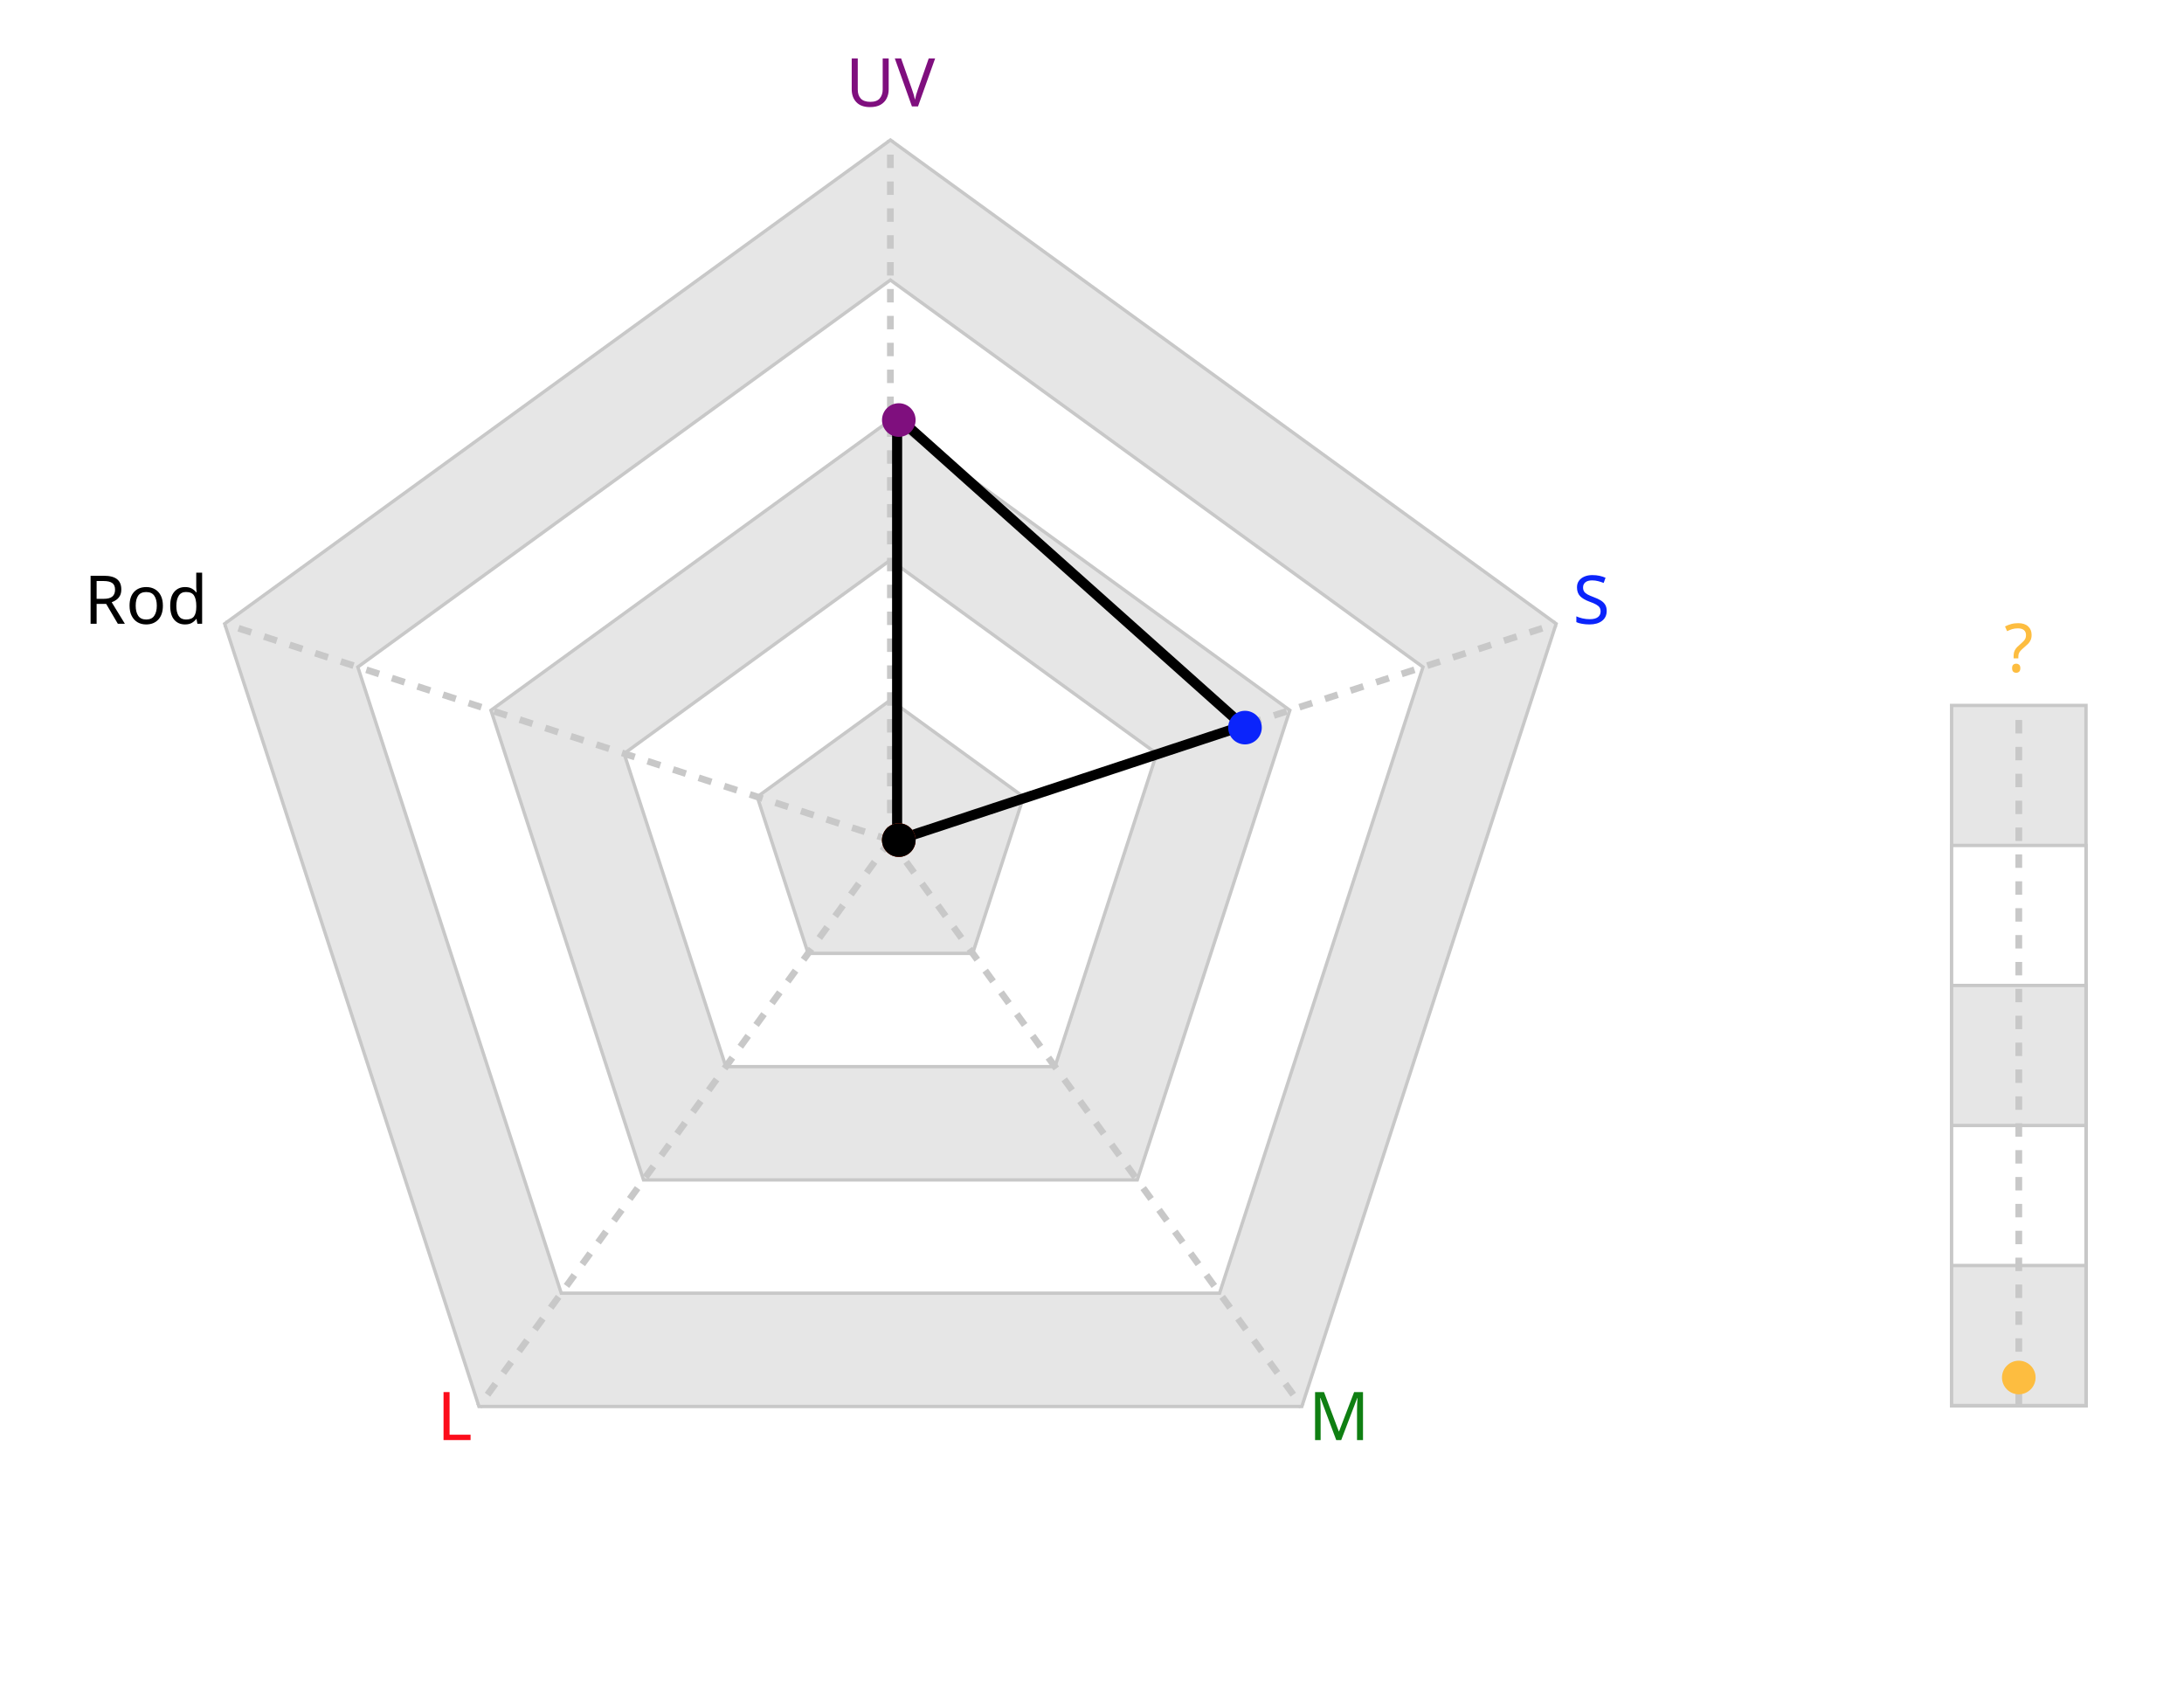
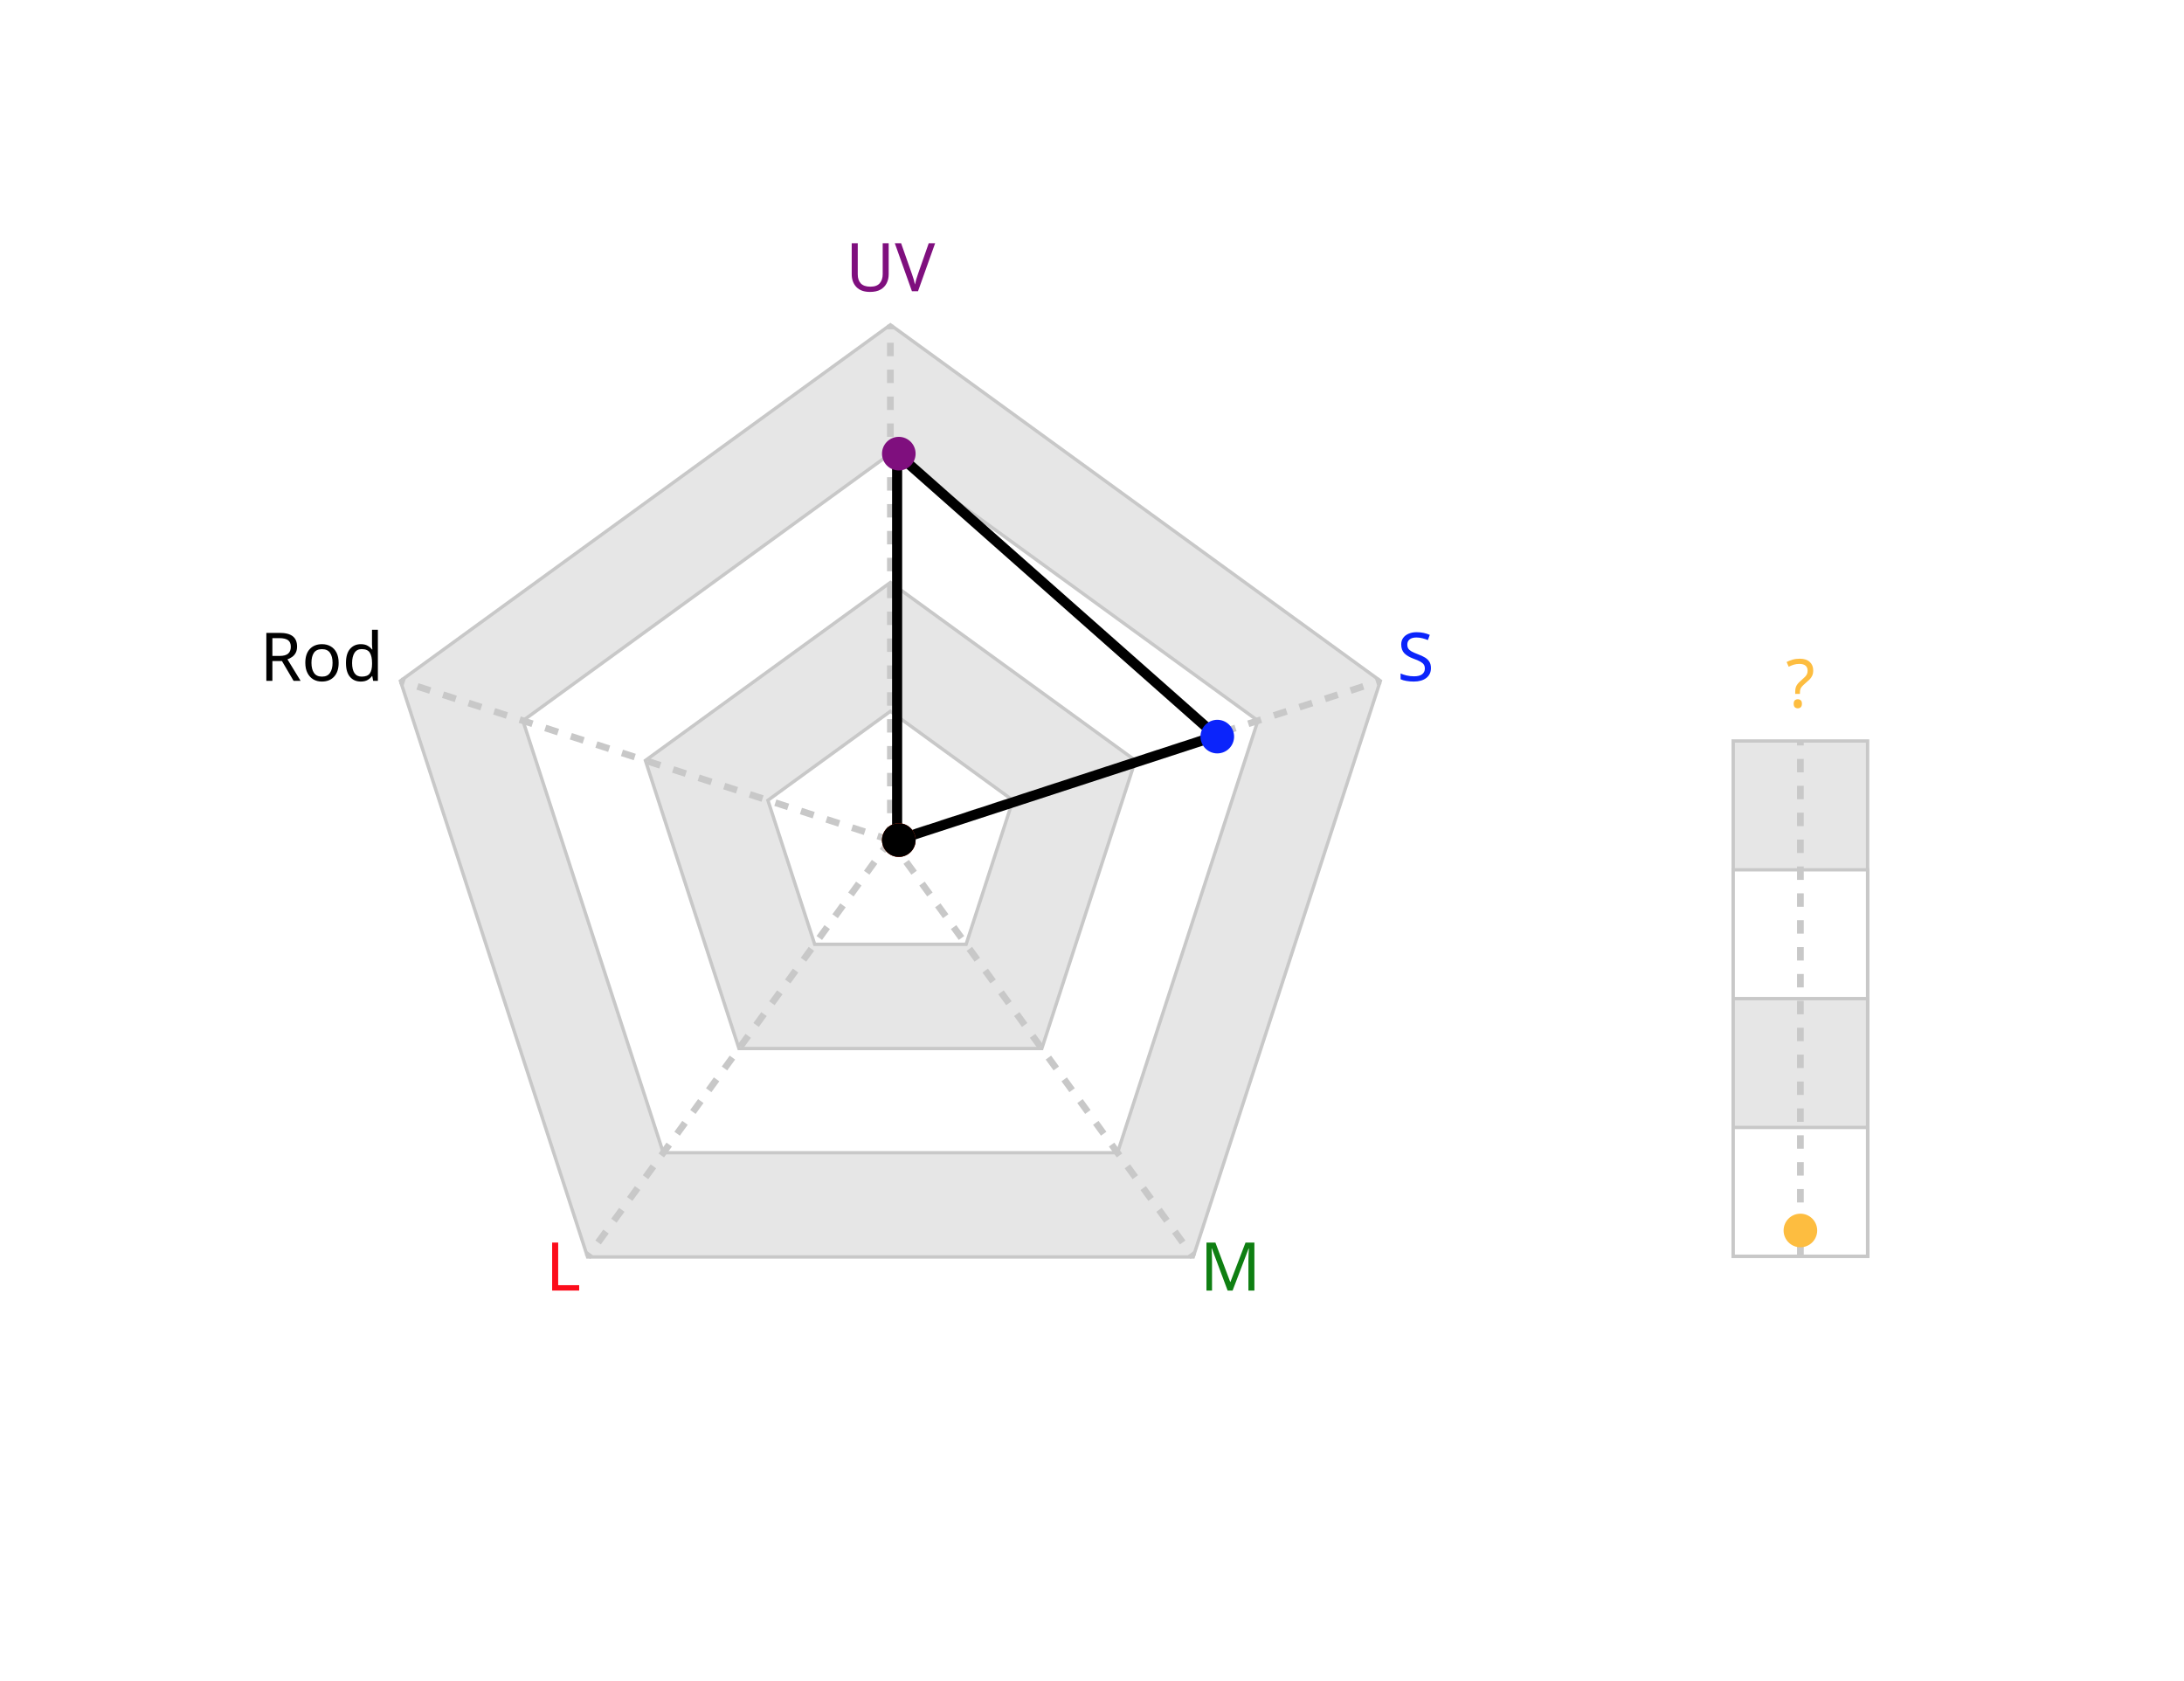
<svg xmlns="http://www.w3.org/2000/svg" baseProfile="full" height="500" version="1.1" width="650">
  <defs />
-   <polygon fill="rgb(230,230,230)" id="axGonMinor" points="265.0,41.667 463.137,185.621 387.455,418.545 142.545,418.545 66.863,185.621" stroke="rgb(200,200,200)" stroke-width="1" />
-   <polygon fill="rgb(255,255,255)" id="axGon" points="265.0,83.333 423.509,198.497 362.964,384.836 167.036,384.836 106.491,198.497" stroke="rgb(200,200,200)" stroke-width="1" />
-   <polygon fill="rgb(230,230,230)" id="axGonMinor" points="265.0,125 383.882,211.373 338.473,351.127 191.527,351.127 146.118,211.373" stroke="rgb(200,200,200)" stroke-width="1" />
-   <polygon fill="rgb(255,255,255)" id="axGon" points="265.0,166.667 344.255,224.249 313.982,317.418 216.018,317.418 185.745,224.249" stroke="rgb(200,200,200)" stroke-width="1" />
-   <polygon fill="rgb(230,230,230)" id="axGonMinor" points="265.0,208.333 304.627,237.124 289.491,283.709 240.509,283.709 225.373,237.124" stroke="rgb(200,200,200)" stroke-width="1" />
-   <rect fill="rgb(230,230,230)" height="208.333" id="zaxGonMinor" stroke="rgb(200,200,200)" stroke-width="1" width="40" x="580.833" y="209.926" />
-   <rect fill="rgb(255,255,255)" height="166.667" id="zaxGon" stroke="rgb(200,200,200)" stroke-width="1" width="40" x="580.833" y="251.593" />
-   <rect fill="rgb(230,230,230)" height="125" id="zaxGonMinor" stroke="rgb(200,200,200)" stroke-width="1" width="40" x="580.833" y="293.259" />
-   <rect fill="rgb(255,255,255)" height="83.333" id="zaxGon" stroke="rgb(200,200,200)" stroke-width="1" width="40" x="580.833" y="334.926" />
-   <rect fill="rgb(230,230,230)" height="41.667" id="zaxGonMinor" stroke="rgb(200,200,200)" stroke-width="1" width="40" x="580.833" y="376.593" />
-   <line id="ax" stroke="rgb(200,200,200)" stroke-dasharray="4" stroke-width="2" x1="600.833" x2="600.833" y1="418.259" y2="209.926" />
-   <text fill="rgb(253,189,64)" font-family="sans-serif" font-size="20" text-anchor="middle" transform="translate(0,-10)" x="600.833" y="209.926">?</text>
-   <line id="ax" stroke="rgb(200,200,200)" stroke-dasharray="4" stroke-width="2" transform="rotate(0.0,265.0,250.0)" x1="265.0" x2="265.0" y1="250.0" y2="41.667" />
-   <text alignment-baseline="middle" fill="rgb(127,15,126)" font-family="sans-serif" font-size="20" text-anchor="middle" transform="translate(0,-10)" x="265.0" y="41.667">UV</text>
-   <line id="ax" stroke="rgb(200,200,200)" stroke-dasharray="4" stroke-width="2" transform="rotate(72.0,265.0,250.0)" x1="265.0" x2="265.0" y1="250.0" y2="41.667" />
-   <text alignment-baseline="middle" fill="rgb(11,36,251)" font-family="sans-serif" font-size="20" text-anchor="start" transform="translate(+5,0)" x="463.137" y="185.621">S</text>
-   <line id="ax" stroke="rgb(200,200,200)" stroke-dasharray="4" stroke-width="2" transform="rotate(144.0,265.0,250.0)" x1="265.0" x2="265.0" y1="250.0" y2="41.667" />
-   <text alignment-baseline="middle" fill="rgb(15,127,18)" font-family="sans-serif" font-size="20" text-anchor="start" transform="translate(2,10)" x="387.455" y="418.545">M</text>
-   <line id="ax" stroke="rgb(200,200,200)" stroke-dasharray="4" stroke-width="2" transform="rotate(216.0,265.0,250.0)" x1="265.0" x2="265.0" y1="250.0" y2="41.667" />
-   <text alignment-baseline="middle" fill="rgb(252,13,27)" font-family="sans-serif" font-size="20" text-anchor="end" transform="translate(-2,10)" x="142.545" y="418.545">L</text>
-   <line id="ax" stroke="rgb(200,200,200)" stroke-dasharray="4" stroke-width="2" transform="rotate(288.0,265.0,250.0)" x1="265.0" x2="265.0" y1="250.0" y2="41.667" />
-   <text alignment-baseline="middle" fill="rgb(0,0,0)" font-family="sans-serif" font-size="20" text-anchor="end" transform="translate(-5,0)" x="66.863" y="185.621">Rod</text>
-   <path d="M267,124 L370,216 L267,250 L267,250 L267,250 Z" fill="none" id="cellGon" stroke="rgb(0,0,0)" stroke-linecap="round" stroke-opacity="1" stroke-width="3" />
-   <circle cx="267.5" cy="125" fill="rgb(127,15,126)" id="uDat" r="5" stroke="none" stroke-width="4" transform="rotate(0.0,267.5,250.0)" />
-   <circle cx="267.5" cy="141.667" fill="rgb(11,36,251)" id="sDat" r="5" stroke="none" stroke-width="4" transform="rotate(72.0,267.5,250.0)" />
+   <polygon fill="rgb(230,230,230)" id="axGonMinor" points="265.0,96.667 410.829,202.617 355.127,374.049 174.873,374.049 119.171,202.617" stroke="rgb(200,200,200)" stroke-width="1" />
+   <polygon fill="rgb(255,255,255)" id="axGon" points="265.0,135.0 374.371,214.463 332.595,343.037 197.405,343.037 155.629,214.463" stroke="rgb(200,200,200)" stroke-width="1" />
+   <polygon fill="rgb(230,230,230)" id="axGonMinor" points="265.0,173.333 337.914,226.309 310.064,312.025 219.936,312.025 192.086,226.309" stroke="rgb(200,200,200)" stroke-width="1" />
+   <polygon fill="rgb(255,255,255)" id="axGon" points="265.0,211.667 301.457,238.154 287.532,281.012 242.468,281.012 228.543,238.154" stroke="rgb(200,200,200)" stroke-width="1" />
+   <rect fill="rgb(230,230,230)" height="153.333" id="zaxGonMinor" stroke="rgb(200,200,200)" stroke-width="1" width="40" x="515.833" y="220.506" />
+   <rect fill="rgb(255,255,255)" height="115.0" id="zaxGon" stroke="rgb(200,200,200)" stroke-width="1" width="40" x="515.833" y="258.839" />
+   <rect fill="rgb(230,230,230)" height="76.667" id="zaxGonMinor" stroke="rgb(200,200,200)" stroke-width="1" width="40" x="515.833" y="297.172" />
+   <rect fill="rgb(255,255,255)" height="38.333" id="zaxGon" stroke="rgb(200,200,200)" stroke-width="1" width="40" x="515.833" y="335.506" />
+   <line id="ax" stroke="rgb(200,200,200)" stroke-dasharray="4" stroke-width="2" x1="535.833" x2="535.833" y1="373.839" y2="220.506" />
+   <text fill="rgb(253,189,64)" font-family="sans-serif" font-size="20" text-anchor="middle" transform="translate(0,-10)" x="535.833" y="220.506">?</text>
+   <line id="ax" stroke="rgb(200,200,200)" stroke-dasharray="4" stroke-width="2" transform="rotate(0.0,265.0,250.0)" x1="265.0" x2="265.0" y1="250.0" y2="96.667" />
+   <text alignment-baseline="middle" fill="rgb(127,15,126)" font-family="sans-serif" font-size="20" text-anchor="middle" transform="translate(0,-10)" x="265.0" y="96.667">UV</text>
+   <line id="ax" stroke="rgb(200,200,200)" stroke-dasharray="4" stroke-width="2" transform="rotate(72.0,265.0,250.0)" x1="265.0" x2="265.0" y1="250.0" y2="96.667" />
+   <text alignment-baseline="middle" fill="rgb(11,36,251)" font-family="sans-serif" font-size="20" text-anchor="start" transform="translate(+5,0)" x="410.829" y="202.617">S</text>
+   <line id="ax" stroke="rgb(200,200,200)" stroke-dasharray="4" stroke-width="2" transform="rotate(144.0,265.0,250.0)" x1="265.0" x2="265.0" y1="250.0" y2="96.667" />
+   <text alignment-baseline="middle" fill="rgb(15,127,18)" font-family="sans-serif" font-size="20" text-anchor="start" transform="translate(2,10)" x="355.127" y="374.049">M</text>
+   <line id="ax" stroke="rgb(200,200,200)" stroke-dasharray="4" stroke-width="2" transform="rotate(216.0,265.0,250.0)" x1="265.0" x2="265.0" y1="250.0" y2="96.667" />
+   <text alignment-baseline="middle" fill="rgb(252,13,27)" font-family="sans-serif" font-size="20" text-anchor="end" transform="translate(-2,10)" x="174.873" y="374.049">L</text>
+   <line id="ax" stroke="rgb(200,200,200)" stroke-dasharray="4" stroke-width="2" transform="rotate(288.0,265.0,250.0)" x1="265.0" x2="265.0" y1="250.0" y2="96.667" />
+   <text alignment-baseline="middle" fill="rgb(0,0,0)" font-family="sans-serif" font-size="20" text-anchor="end" transform="translate(-5,0)" x="119.171" y="202.617">Rod</text>
+   <path d="M267,135 L362,219 L267,250 L267,250 L267,250 Z" fill="none" id="cellGon" stroke="rgb(0,0,0)" stroke-linecap="round" stroke-opacity="1" stroke-width="3" />
+   <circle cx="267.5" cy="135.0" fill="rgb(127,15,126)" id="uDat" r="5" stroke="none" stroke-width="4" transform="rotate(0.0,267.5,250.0)" />
+   <circle cx="267.5" cy="150.333" fill="rgb(11,36,251)" id="sDat" r="5" stroke="none" stroke-width="4" transform="rotate(72.0,267.5,250.0)" />
  <circle cx="267.5" cy="250.0" fill="rgb(15,127,18)" id="mDat" r="5" stroke="none" stroke-width="4" transform="rotate(144.0,267.5,250.0)" />
  <circle cx="267.5" cy="250.0" fill="rgb(252,13,27)" id="lDat" r="5" stroke="none" stroke-width="4" transform="rotate(216.0,267.5,250.0)" />
  <circle cx="267.5" cy="250.0" fill="rgb(0,0,0)" id="rDat" r="5" stroke="none" stroke-width="4" transform="rotate(288.0,267.5,250.0)" />
-   <circle cx="600.833" cy="409.926" fill="rgb(253,189,64)" id="zDat" r="5" stroke="none" stroke-width="4" transform="rotate(0,600.8333,250.0)" />
+   <circle cx="535.833" cy="366.172" fill="rgb(253,189,64)" id="zDat" r="5" stroke="none" stroke-width="4" transform="rotate(0,535.8333,250.0)" />
</svg>
